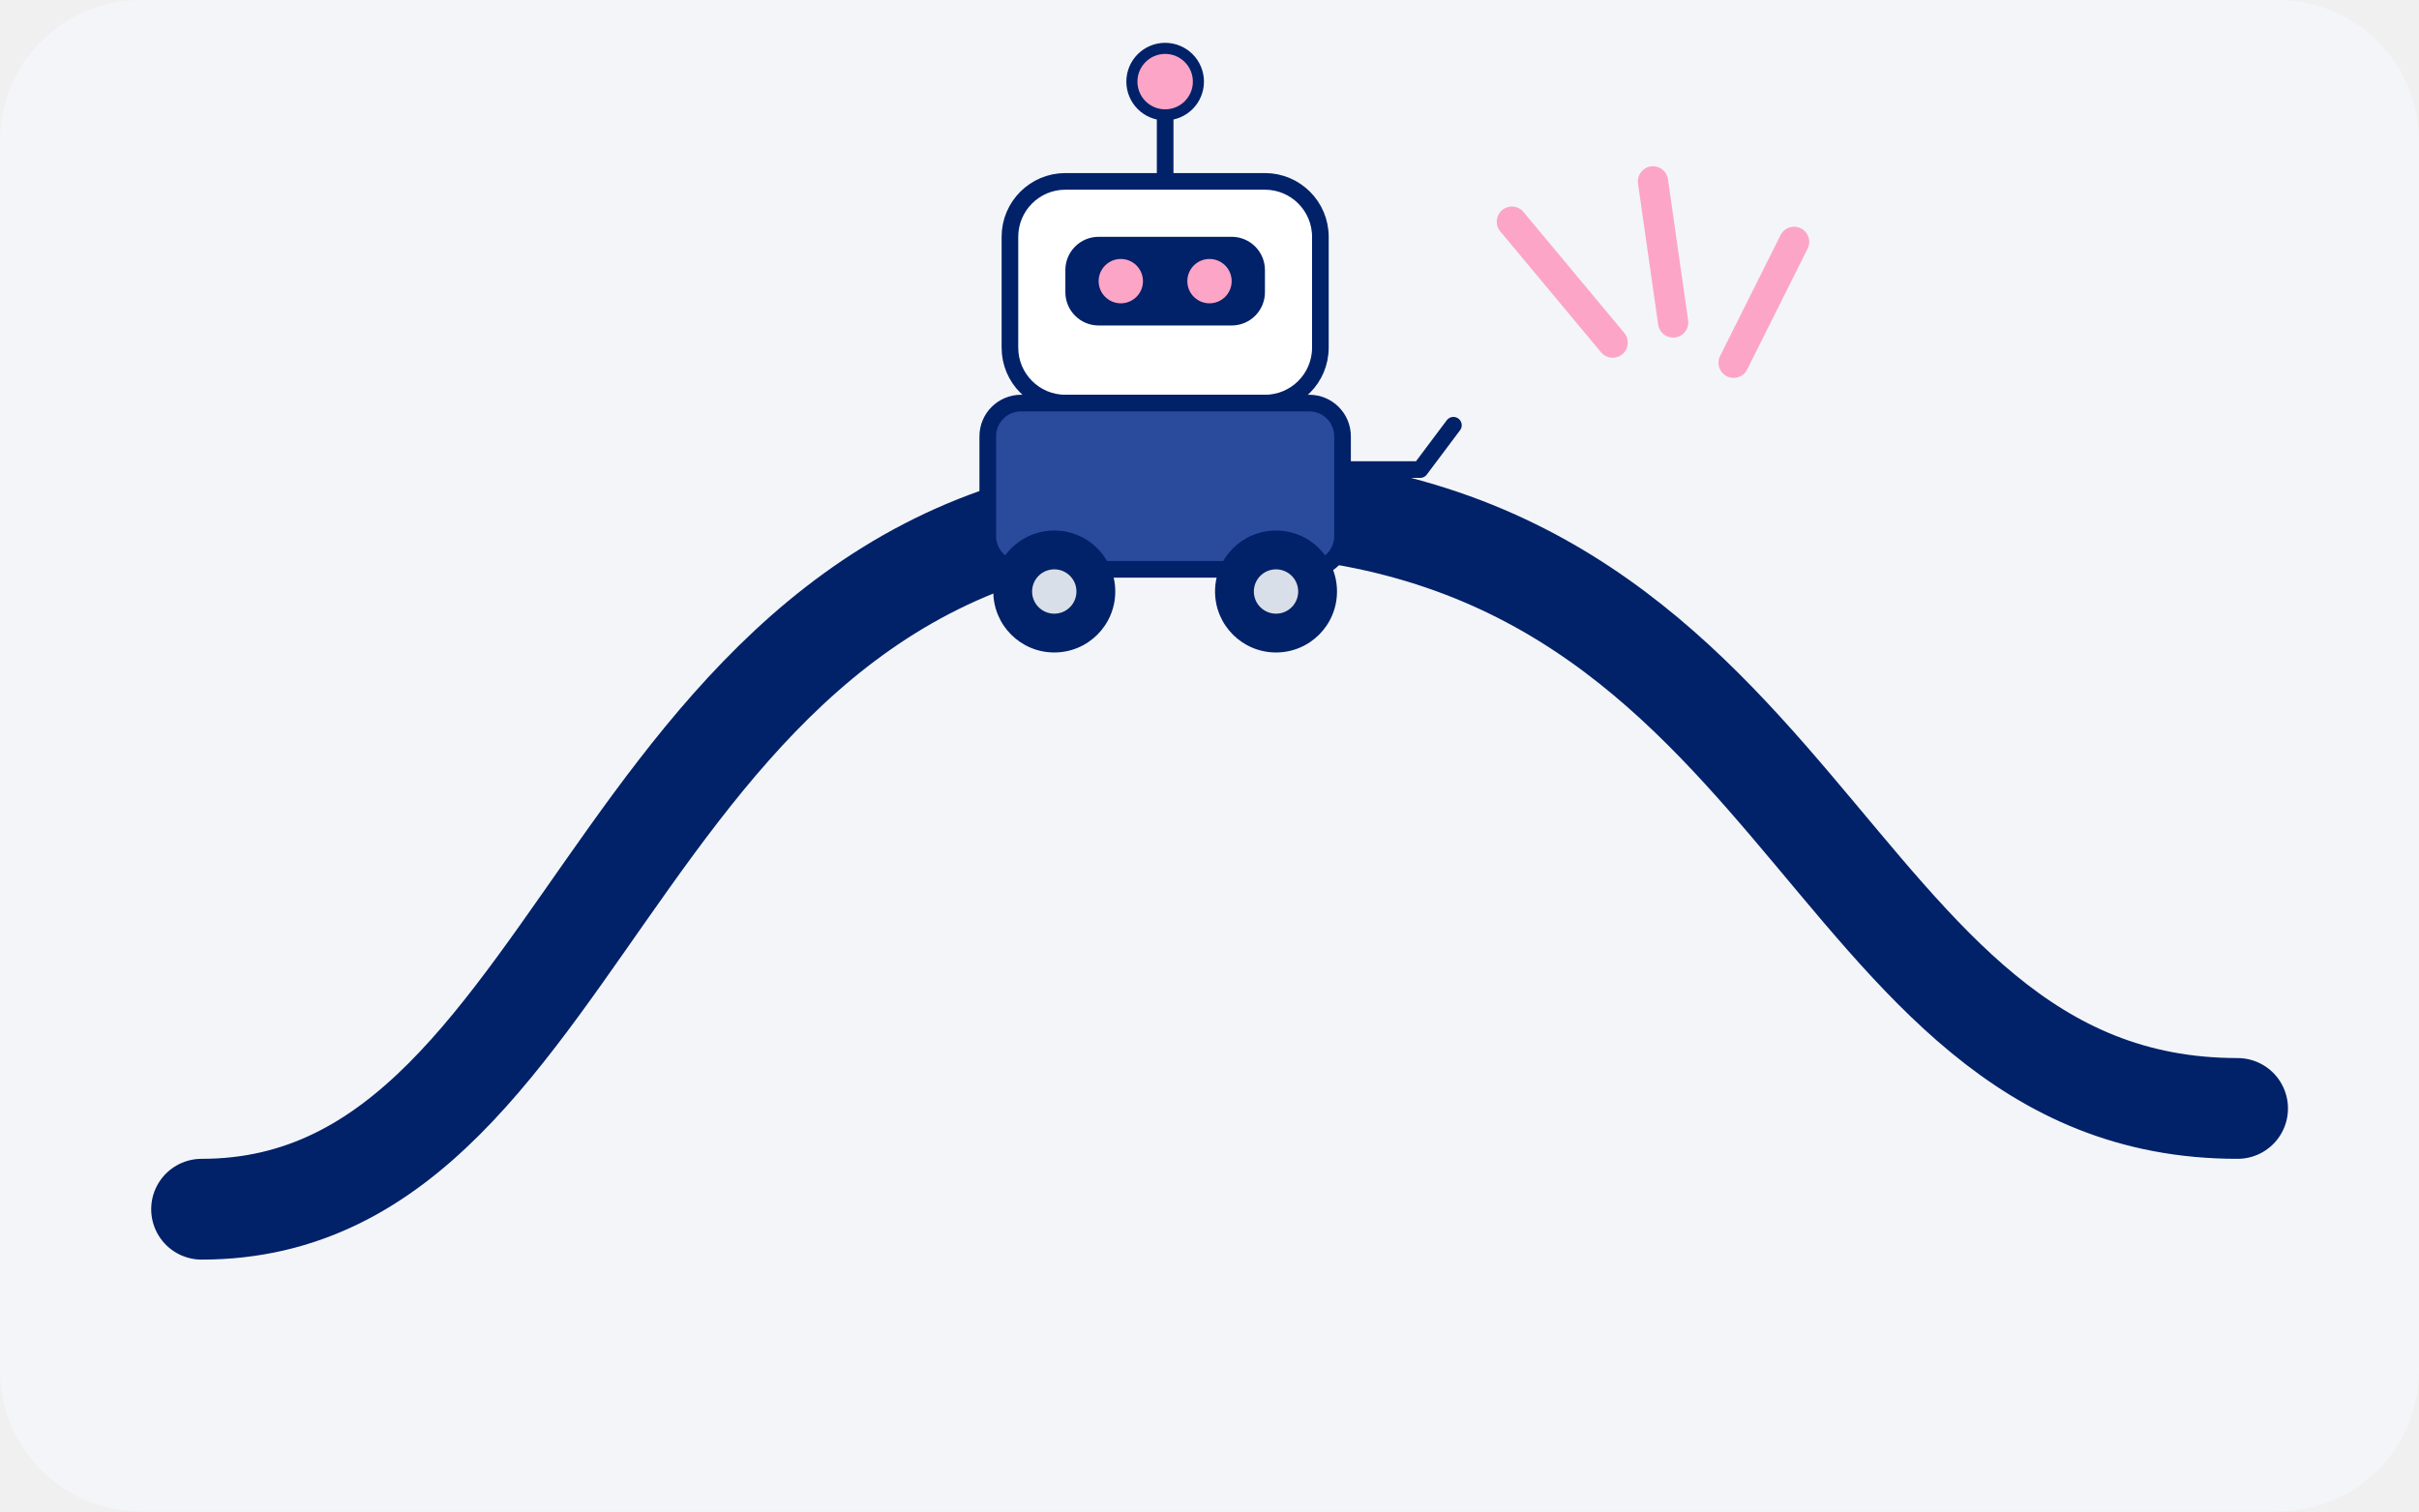
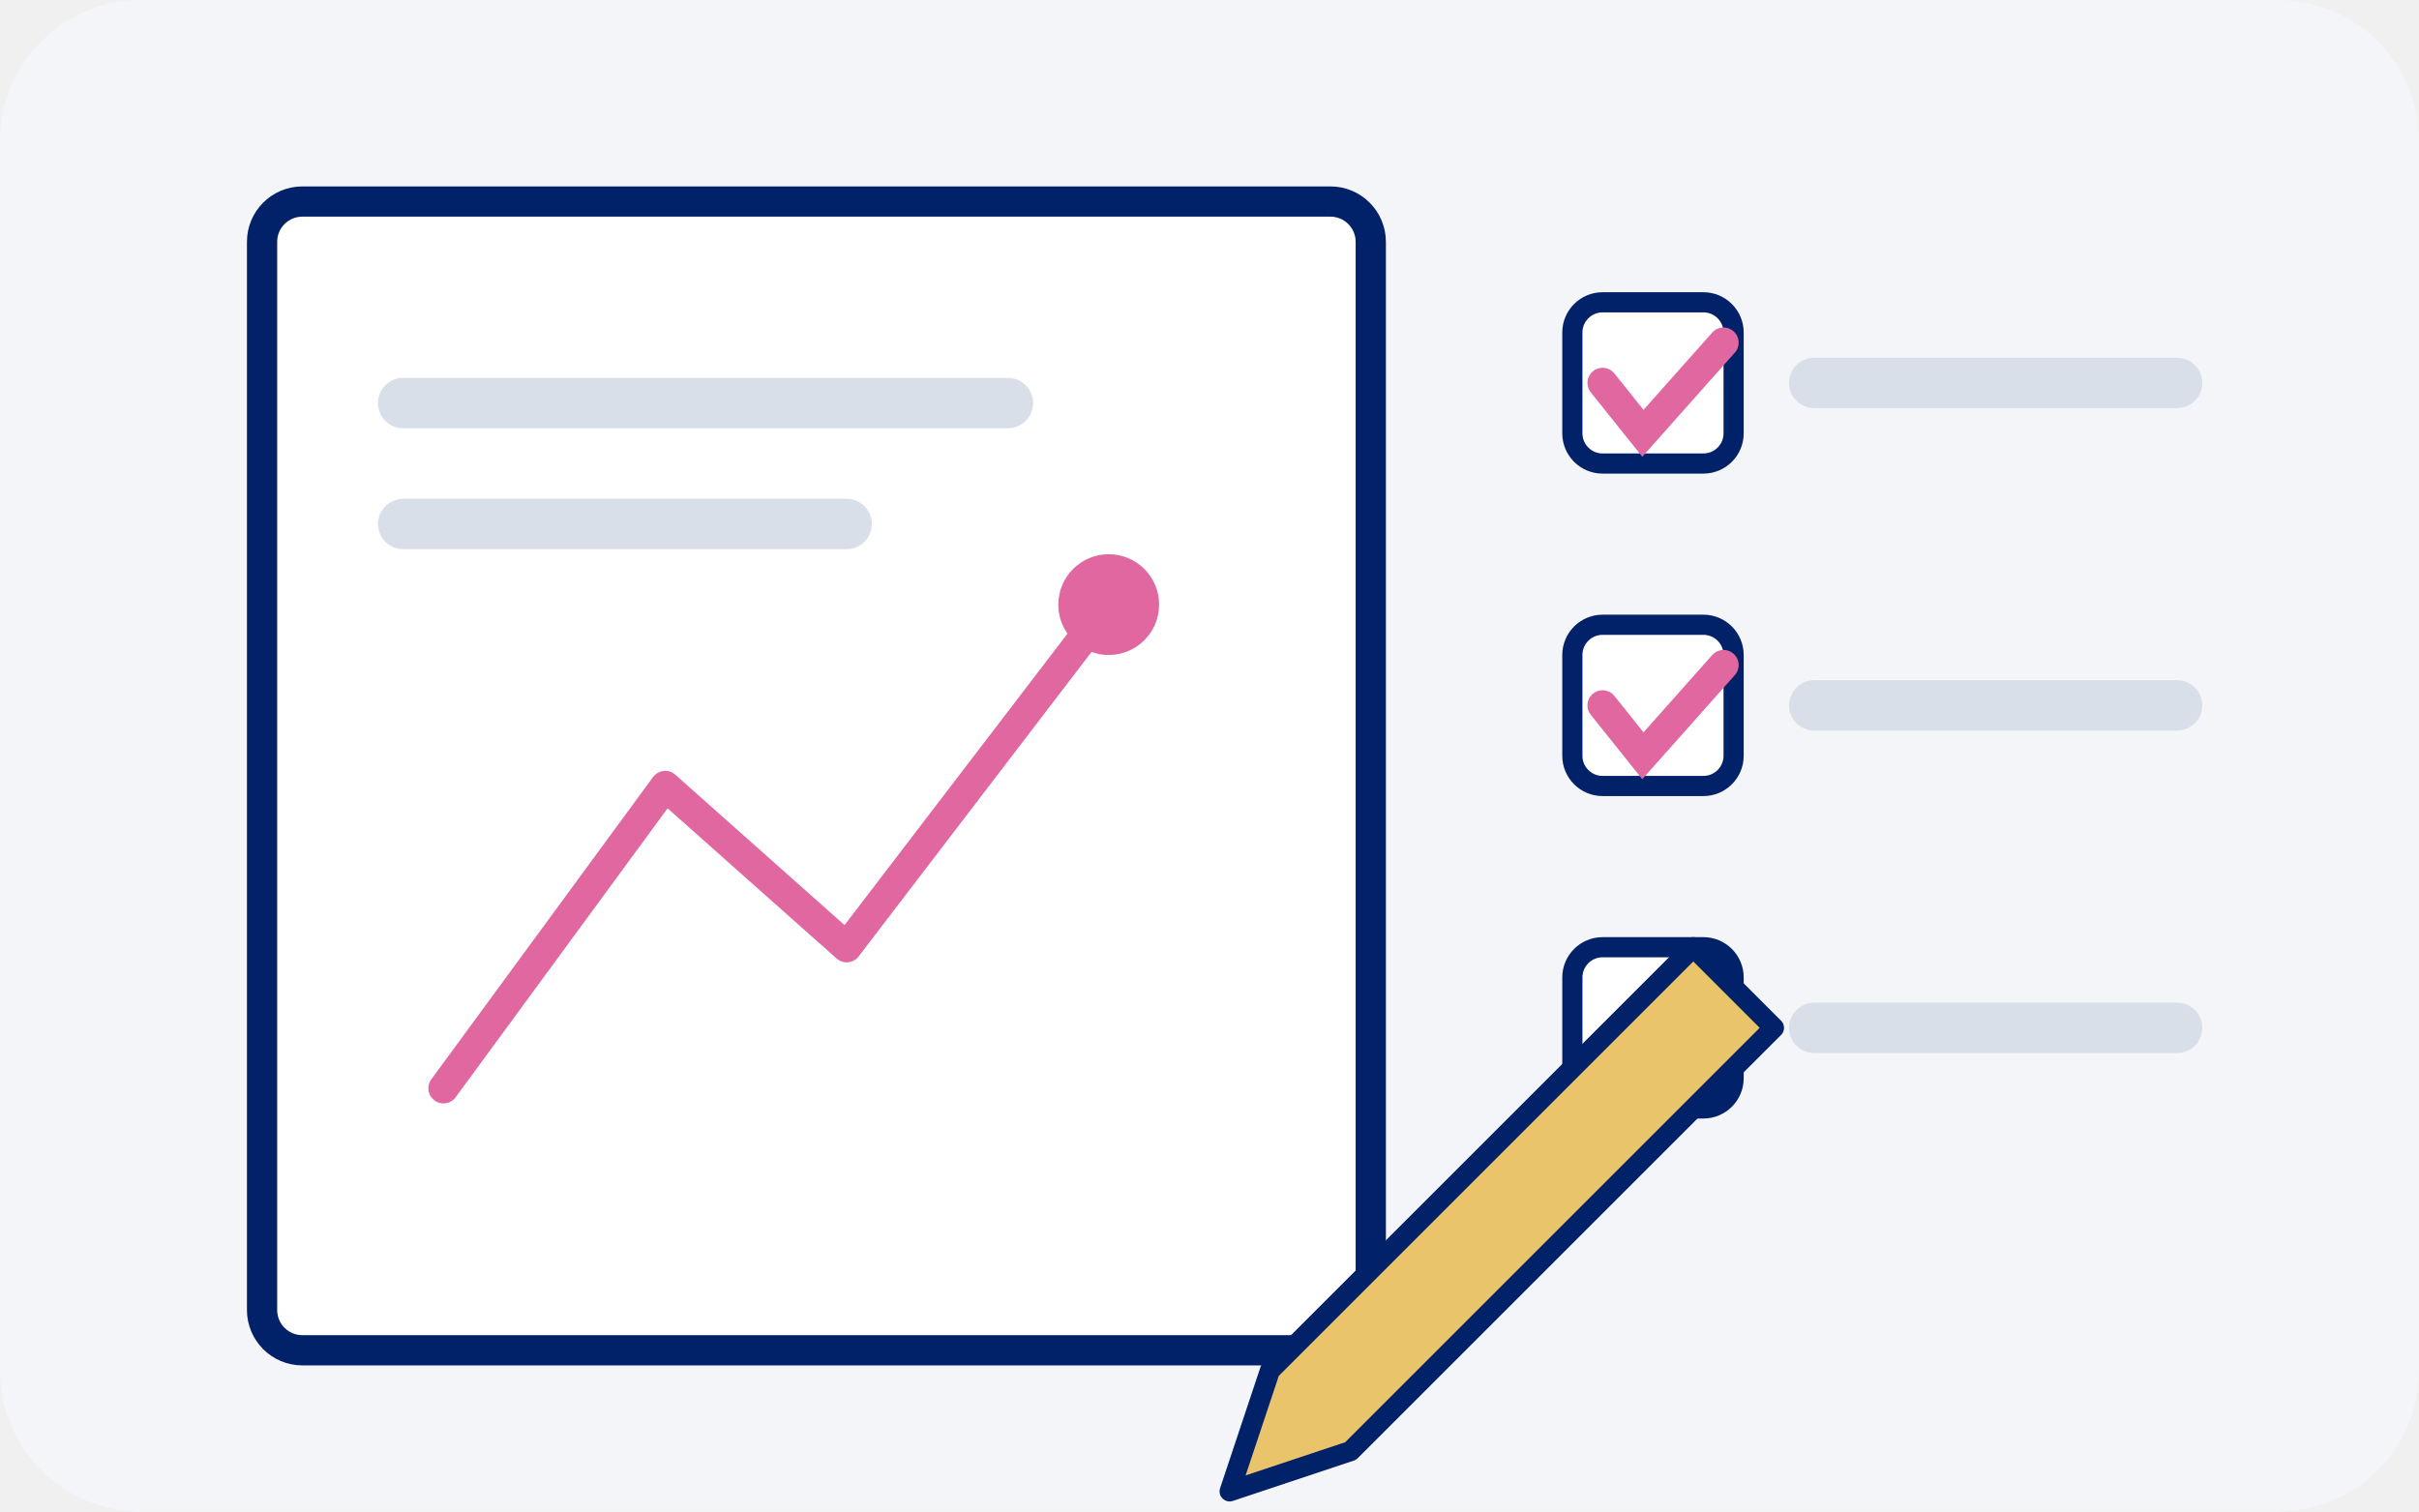
<svg xmlns="http://www.w3.org/2000/svg" viewBox="0 0 240 150" width="240" height="150" class="ahjo-art" aria-hidden="true" focusable="false">
  <rect width="240" height="150" rx="14" fill="#f3f5f9" />
-   <path d="M20 120C60 120 60 50 120 50S180 110 222 110" stroke="#012169" stroke-width="10" fill="none" stroke-linecap="round" />
-   <g transform="translate(98 18) scale(0.55)">
-     <path d="M32 0v-14" stroke="#012169" stroke-width="3" stroke-linejoin="round" stroke-linecap="round" />
-     <circle cx="32" cy="-18" r="6" fill="#fca5c7" stroke="#012169" stroke-width="2" stroke-linejoin="round" stroke-linecap="round" />
-     <rect x="4" y="0" width="56" height="40" rx="10" fill="#ffffff" stroke="#012169" stroke-width="3" stroke-linejoin="round" stroke-linecap="round" />
-     <rect x="14" y="10" width="36" height="16" rx="6" fill="#012169" />
-     <circle cx="24" cy="18" r="4" fill="#fca5c7" />
-     <circle cx="40" cy="18" r="4" fill="#fca5c7" />
-     <rect x="0" y="40" width="64" height="30" rx="6" fill="#2a4a9b" stroke="#012169" stroke-width="3" stroke-linejoin="round" stroke-linecap="round" />
-     <circle cx="12" cy="74" r="11" fill="#012169" />
-     <circle cx="12" cy="74" r="4" fill="#d9dfe9" />
-     <circle cx="52" cy="74" r="11" fill="#012169" />
-     <circle cx="52" cy="74" r="4" fill="#d9dfe9" />
-     <path d="M64 52h14l6 -8" stroke="#012169" stroke-width="3" stroke-linejoin="round" stroke-linecap="round" fill="none" />
-   </g>
-   <path d="M150 22l10 12M164 18l2 14M178 24l-6 12" stroke="#fca5c7" stroke-width="3" stroke-linecap="round" />
+   <rect x="26" y="20" width="110" height="114" rx="4" fill="#ffffff" stroke="#012169" stroke-width="3" stroke-linejoin="round" stroke-linecap="round" />
+   <path d="M40 40h60M40 52h44" stroke="#d9dfe9" stroke-width="5" stroke-linecap="round" />
+   <path d="M44 108l22-30 18 16 26-34" stroke="#e0679f" stroke-width="3" fill="none" stroke-linecap="round" stroke-linejoin="round" />
+   <circle cx="110" cy="60" r="5" fill="#e0679f" />
+   <rect x="156" y="30" width="16" height="16" rx="3" fill="#ffffff" stroke="#012169" stroke-width="2" stroke-linejoin="round" stroke-linecap="round" />
+   <path d="M180 38h36" stroke="#d9dfe9" stroke-width="5" stroke-linecap="round" />
+   <rect x="156" y="62" width="16" height="16" rx="3" fill="#ffffff" stroke="#012169" stroke-width="2" stroke-linejoin="round" stroke-linecap="round" />
+   <path d="M180 70h36" stroke="#d9dfe9" stroke-width="5" stroke-linecap="round" />
+   <rect x="156" y="94" width="16" height="16" rx="3" fill="#ffffff" stroke="#012169" stroke-width="2" stroke-linejoin="round" stroke-linecap="round" />
+   <path d="M180 102h36" stroke="#d9dfe9" stroke-width="5" stroke-linecap="round" />
+   <path d="M159 38l4 5 8-9M159 70l4 5 8-9" stroke="#e0679f" stroke-width="3" fill="none" stroke-linecap="round" />
+   <path d="M126 136l42-42 8 8-42 42-12 4z" fill="#e9c46a" stroke="#012169" stroke-width="2" stroke-linejoin="round" stroke-linecap="round" />
</svg>
